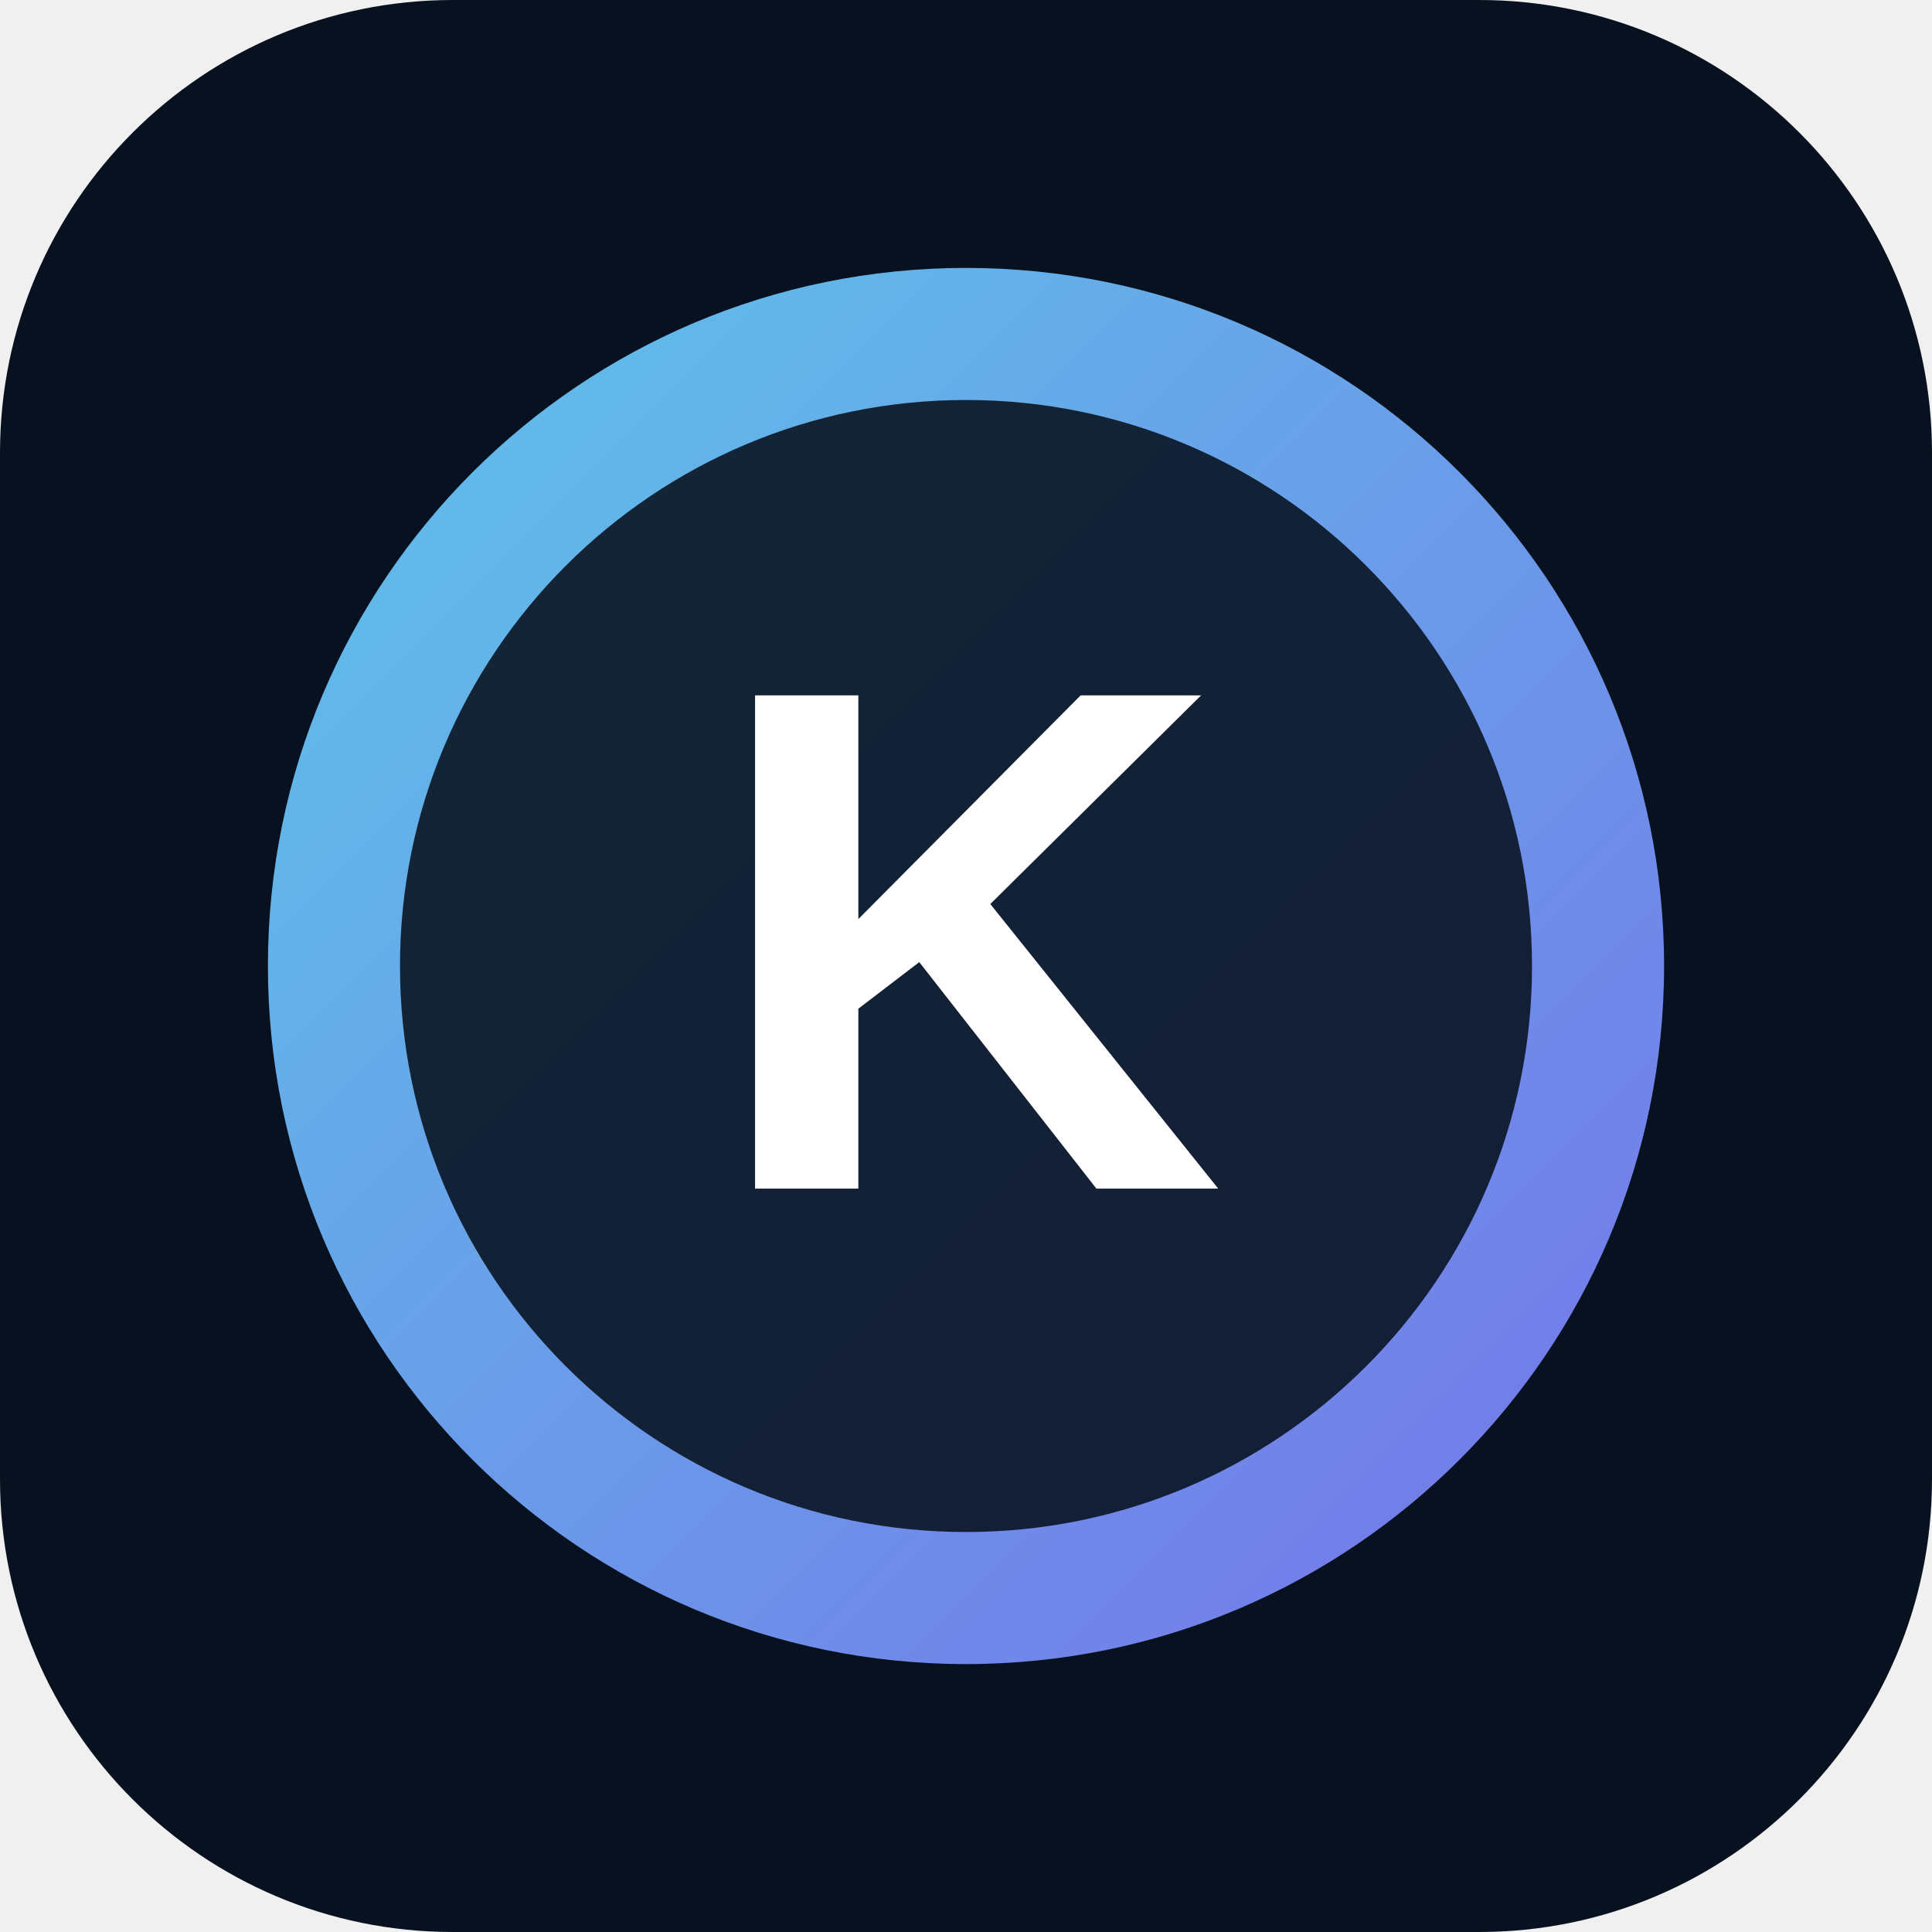
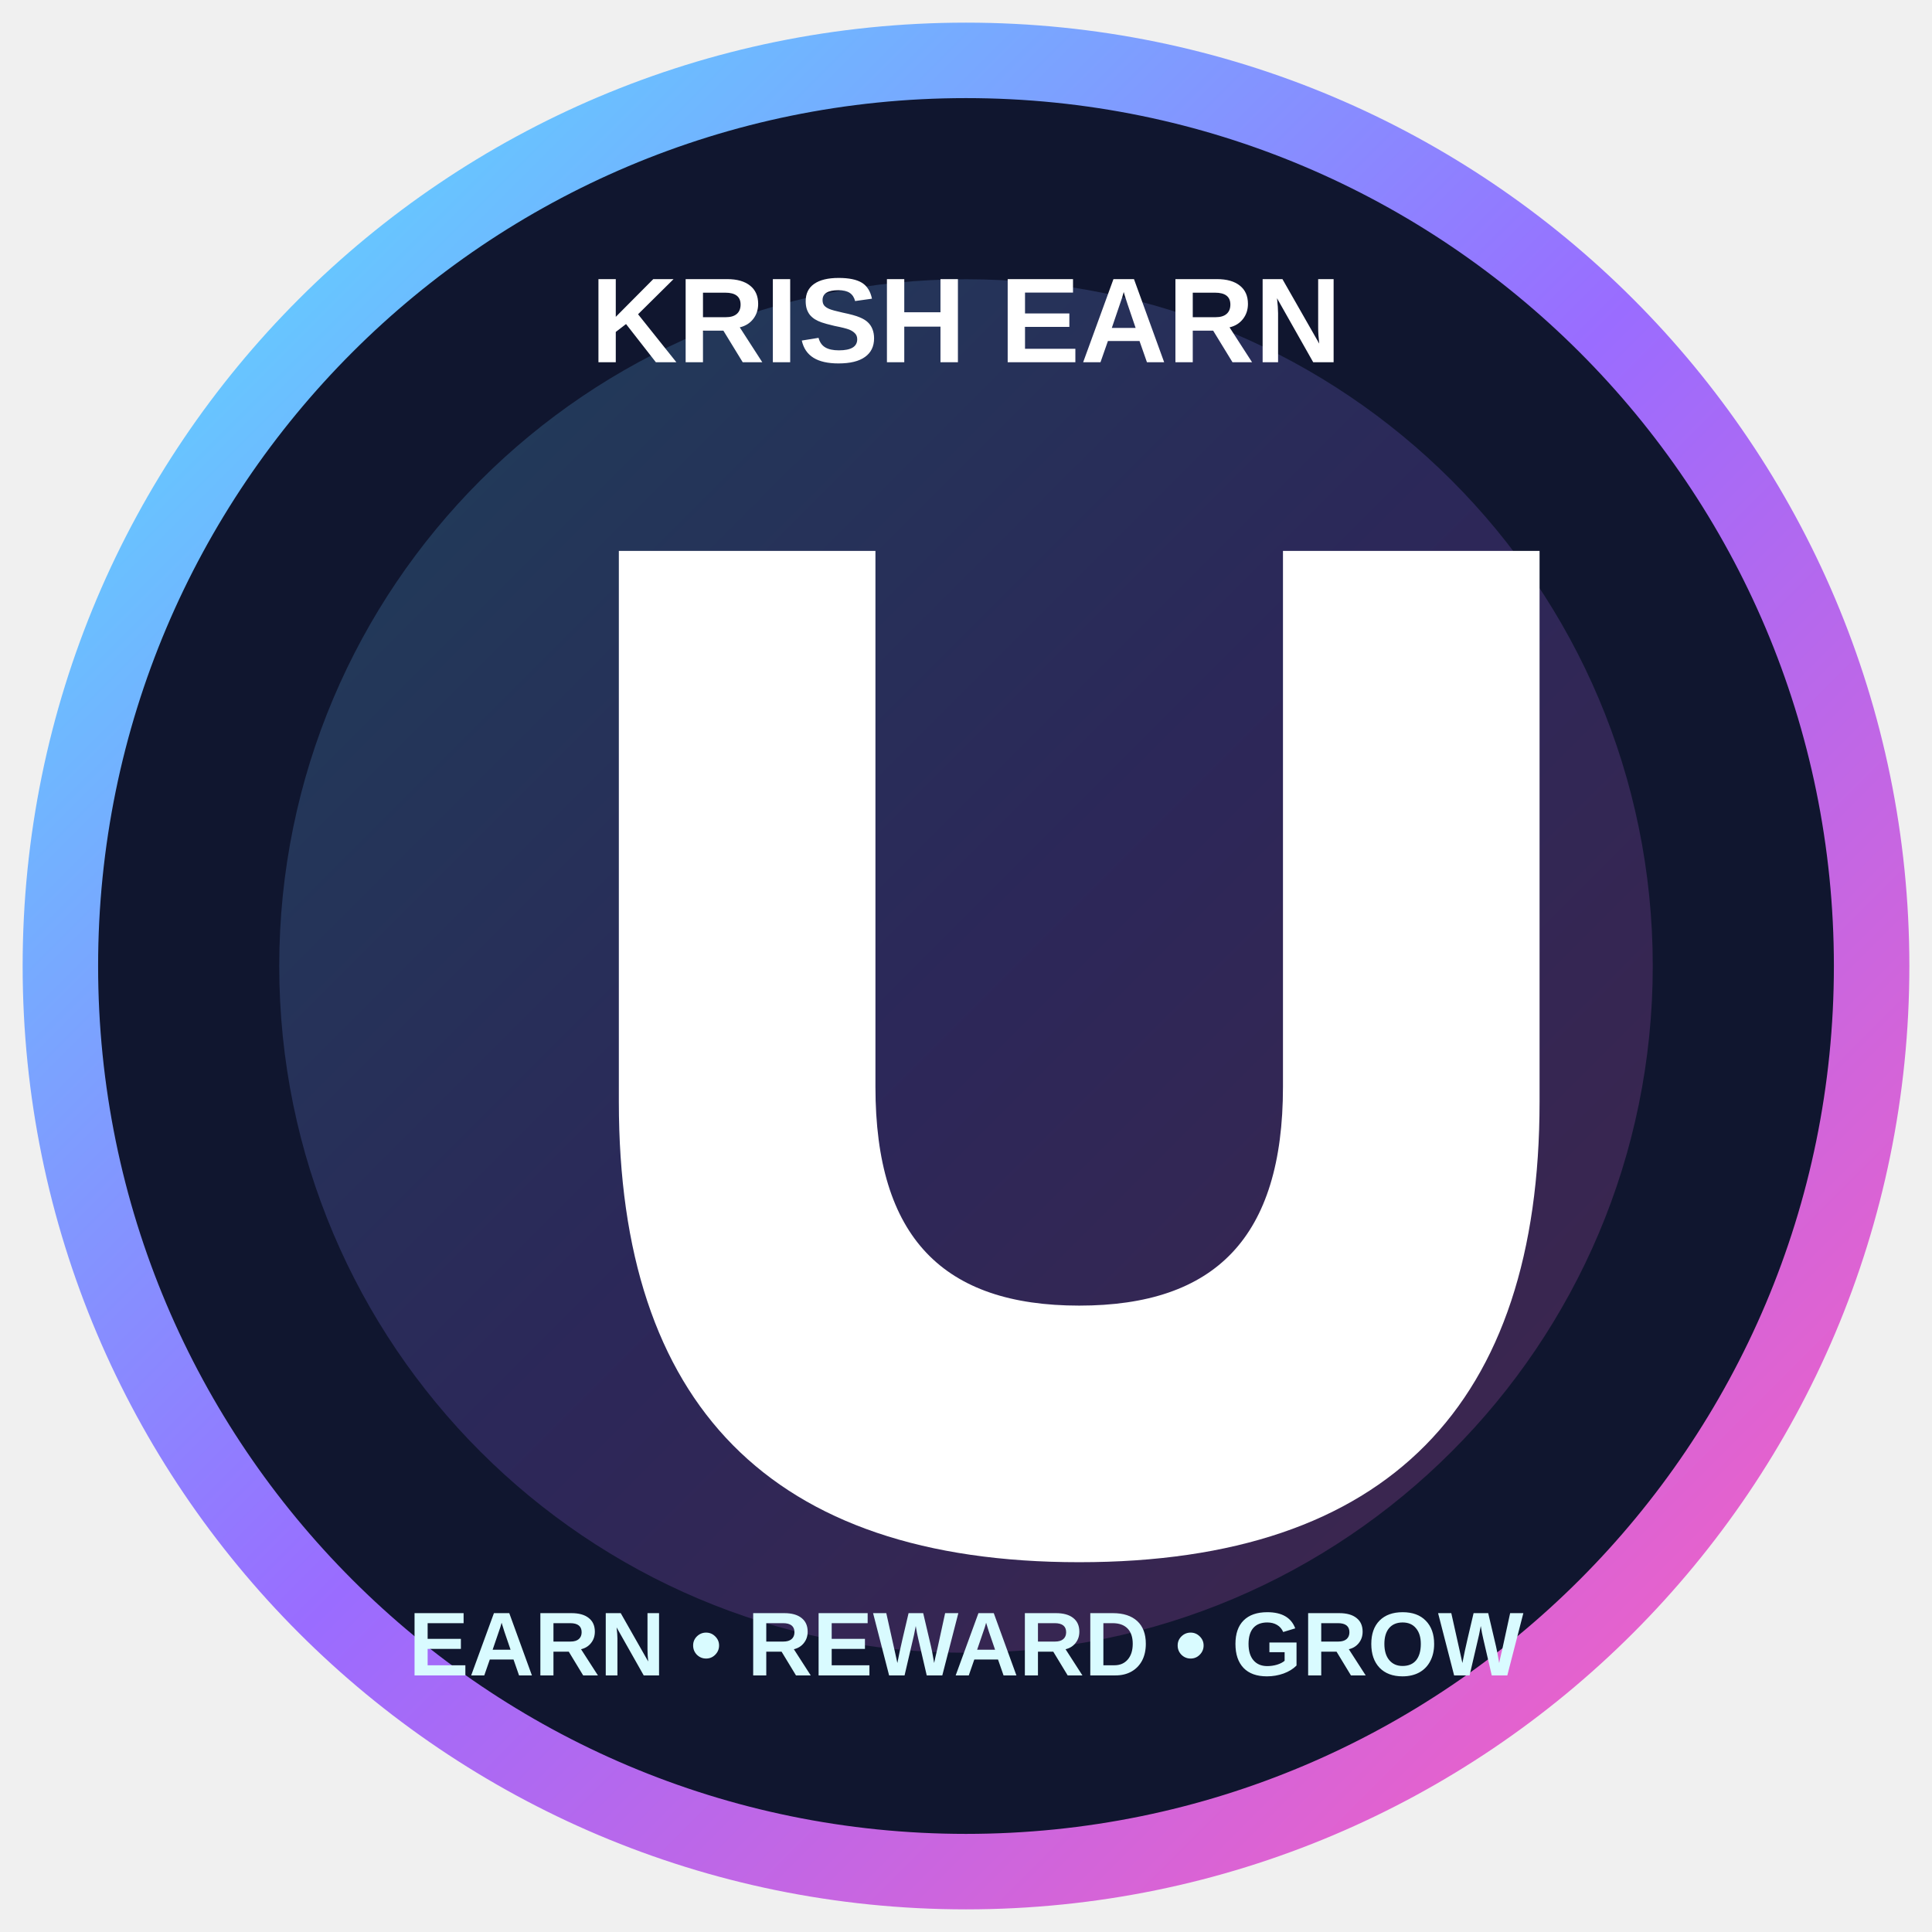
- <svg xmlns="http://www.w3.org/2000/svg" viewBox="0 0 512 512">
+ <svg xmlns="http://www.w3.org/2000/svg" viewBox="0 0 256 256">
  <defs>
-     <linearGradient id="g" x1="0" x2="1" y1="0" y2="1">
-       <stop stop-color="#67d9ff" />
-       <stop offset="1" stop-color="#827dff" />
+     <linearGradient id="g" x1="0" y1="0" x2="1" y2="1">
+       <stop stop-color="#55e5ff" />
+       <stop offset=".5" stop-color="#9a6cff" />
+       <stop offset="1" stop-color="#ff5ebc" />
    </linearGradient>
  </defs>
-   <rect width="512" height="512" rx="120" fill="#07111f" />
-   <circle cx="256" cy="256" r="185" fill="url(#g)" opacity=".9" />
-   <circle cx="256" cy="256" r="150" fill="#07111f" opacity=".88" />
-   <text x="256" y="315" text-anchor="middle" font-family="Arial,sans-serif" font-size="190" font-weight="900" fill="white">K</text>
+   <circle cx="128" cy="128" r="120" fill="#10162f" stroke="url(#g)" stroke-width="10" />
+   <circle cx="128" cy="128" r="91" fill="url(#g)" opacity=".2" />
+   <path d="M82 73h34v71c0 20 9 29 27 29 18 0 27-9 27-29V73h34v73c0 40-20 61-61 61s-61-21-61-61V73z" fill="white" />
+   <text x="128" y="48" fill="white" font-size="16" font-family="Arial" font-weight="900" text-anchor="middle">KRISH EARN</text>
+   <text x="128" y="222" fill="#d9fbff" font-size="12" font-family="Arial" font-weight="700" text-anchor="middle">EARN • REWARD • GROW</text>
</svg>
